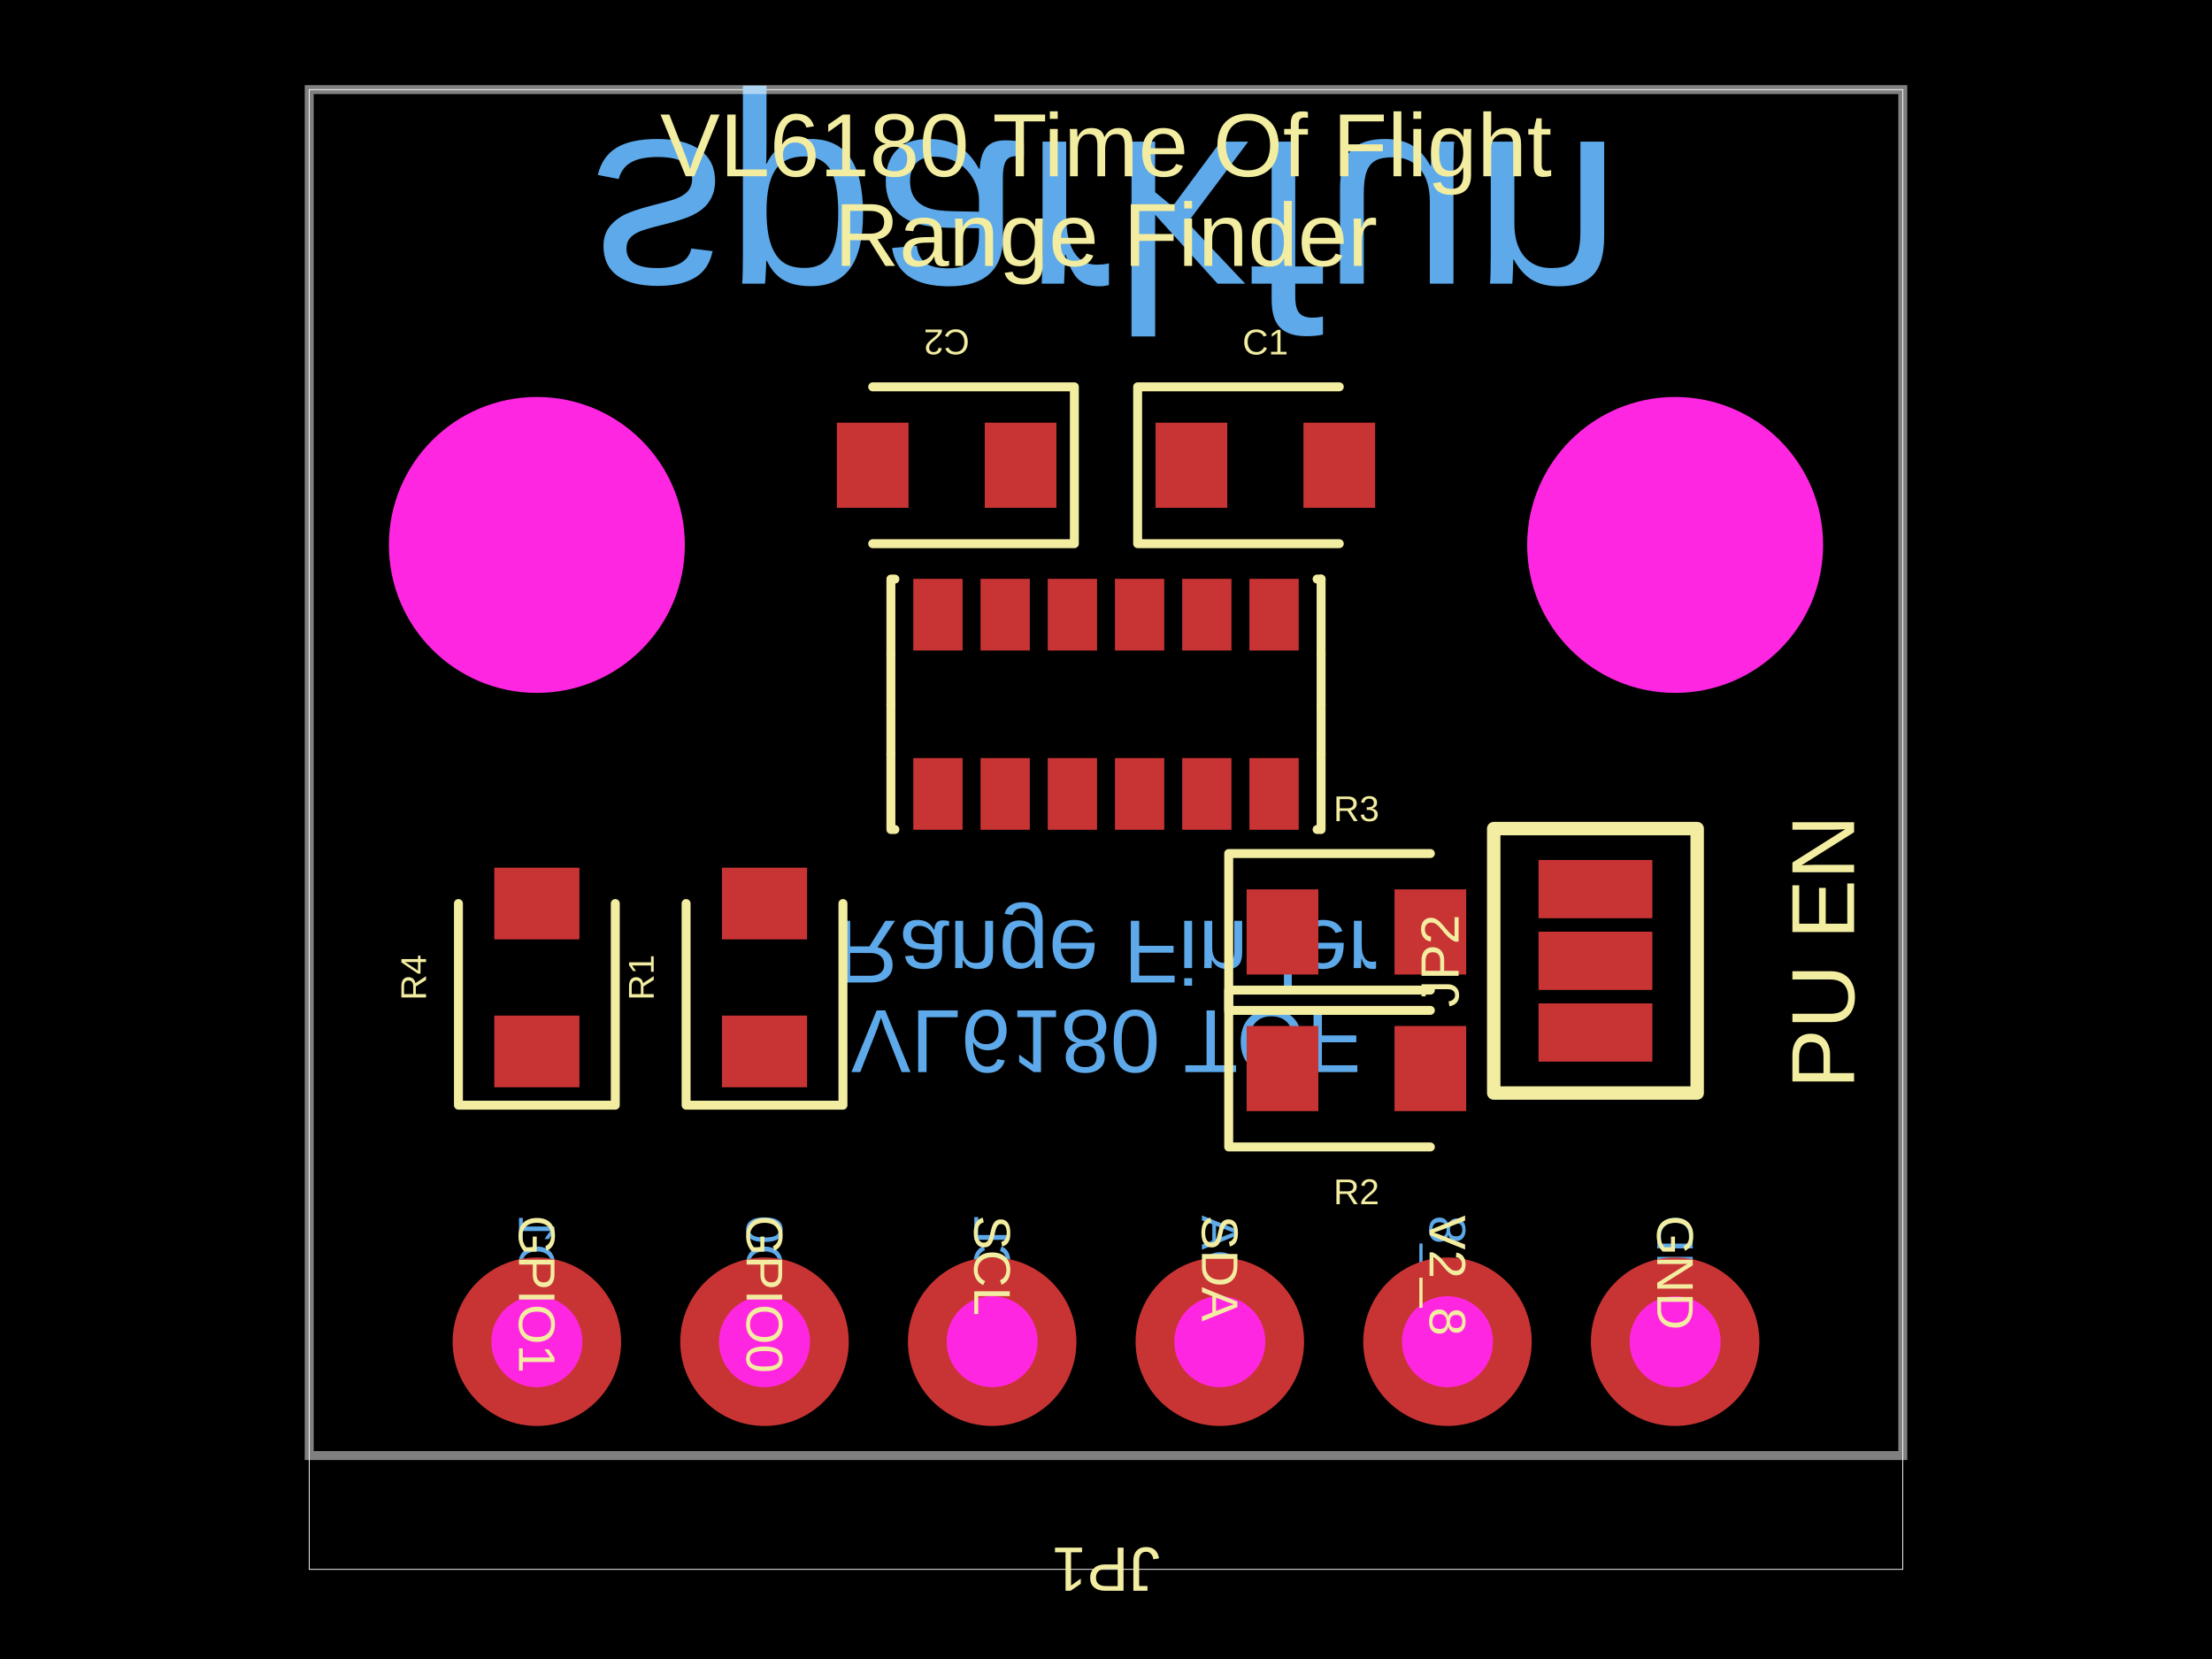
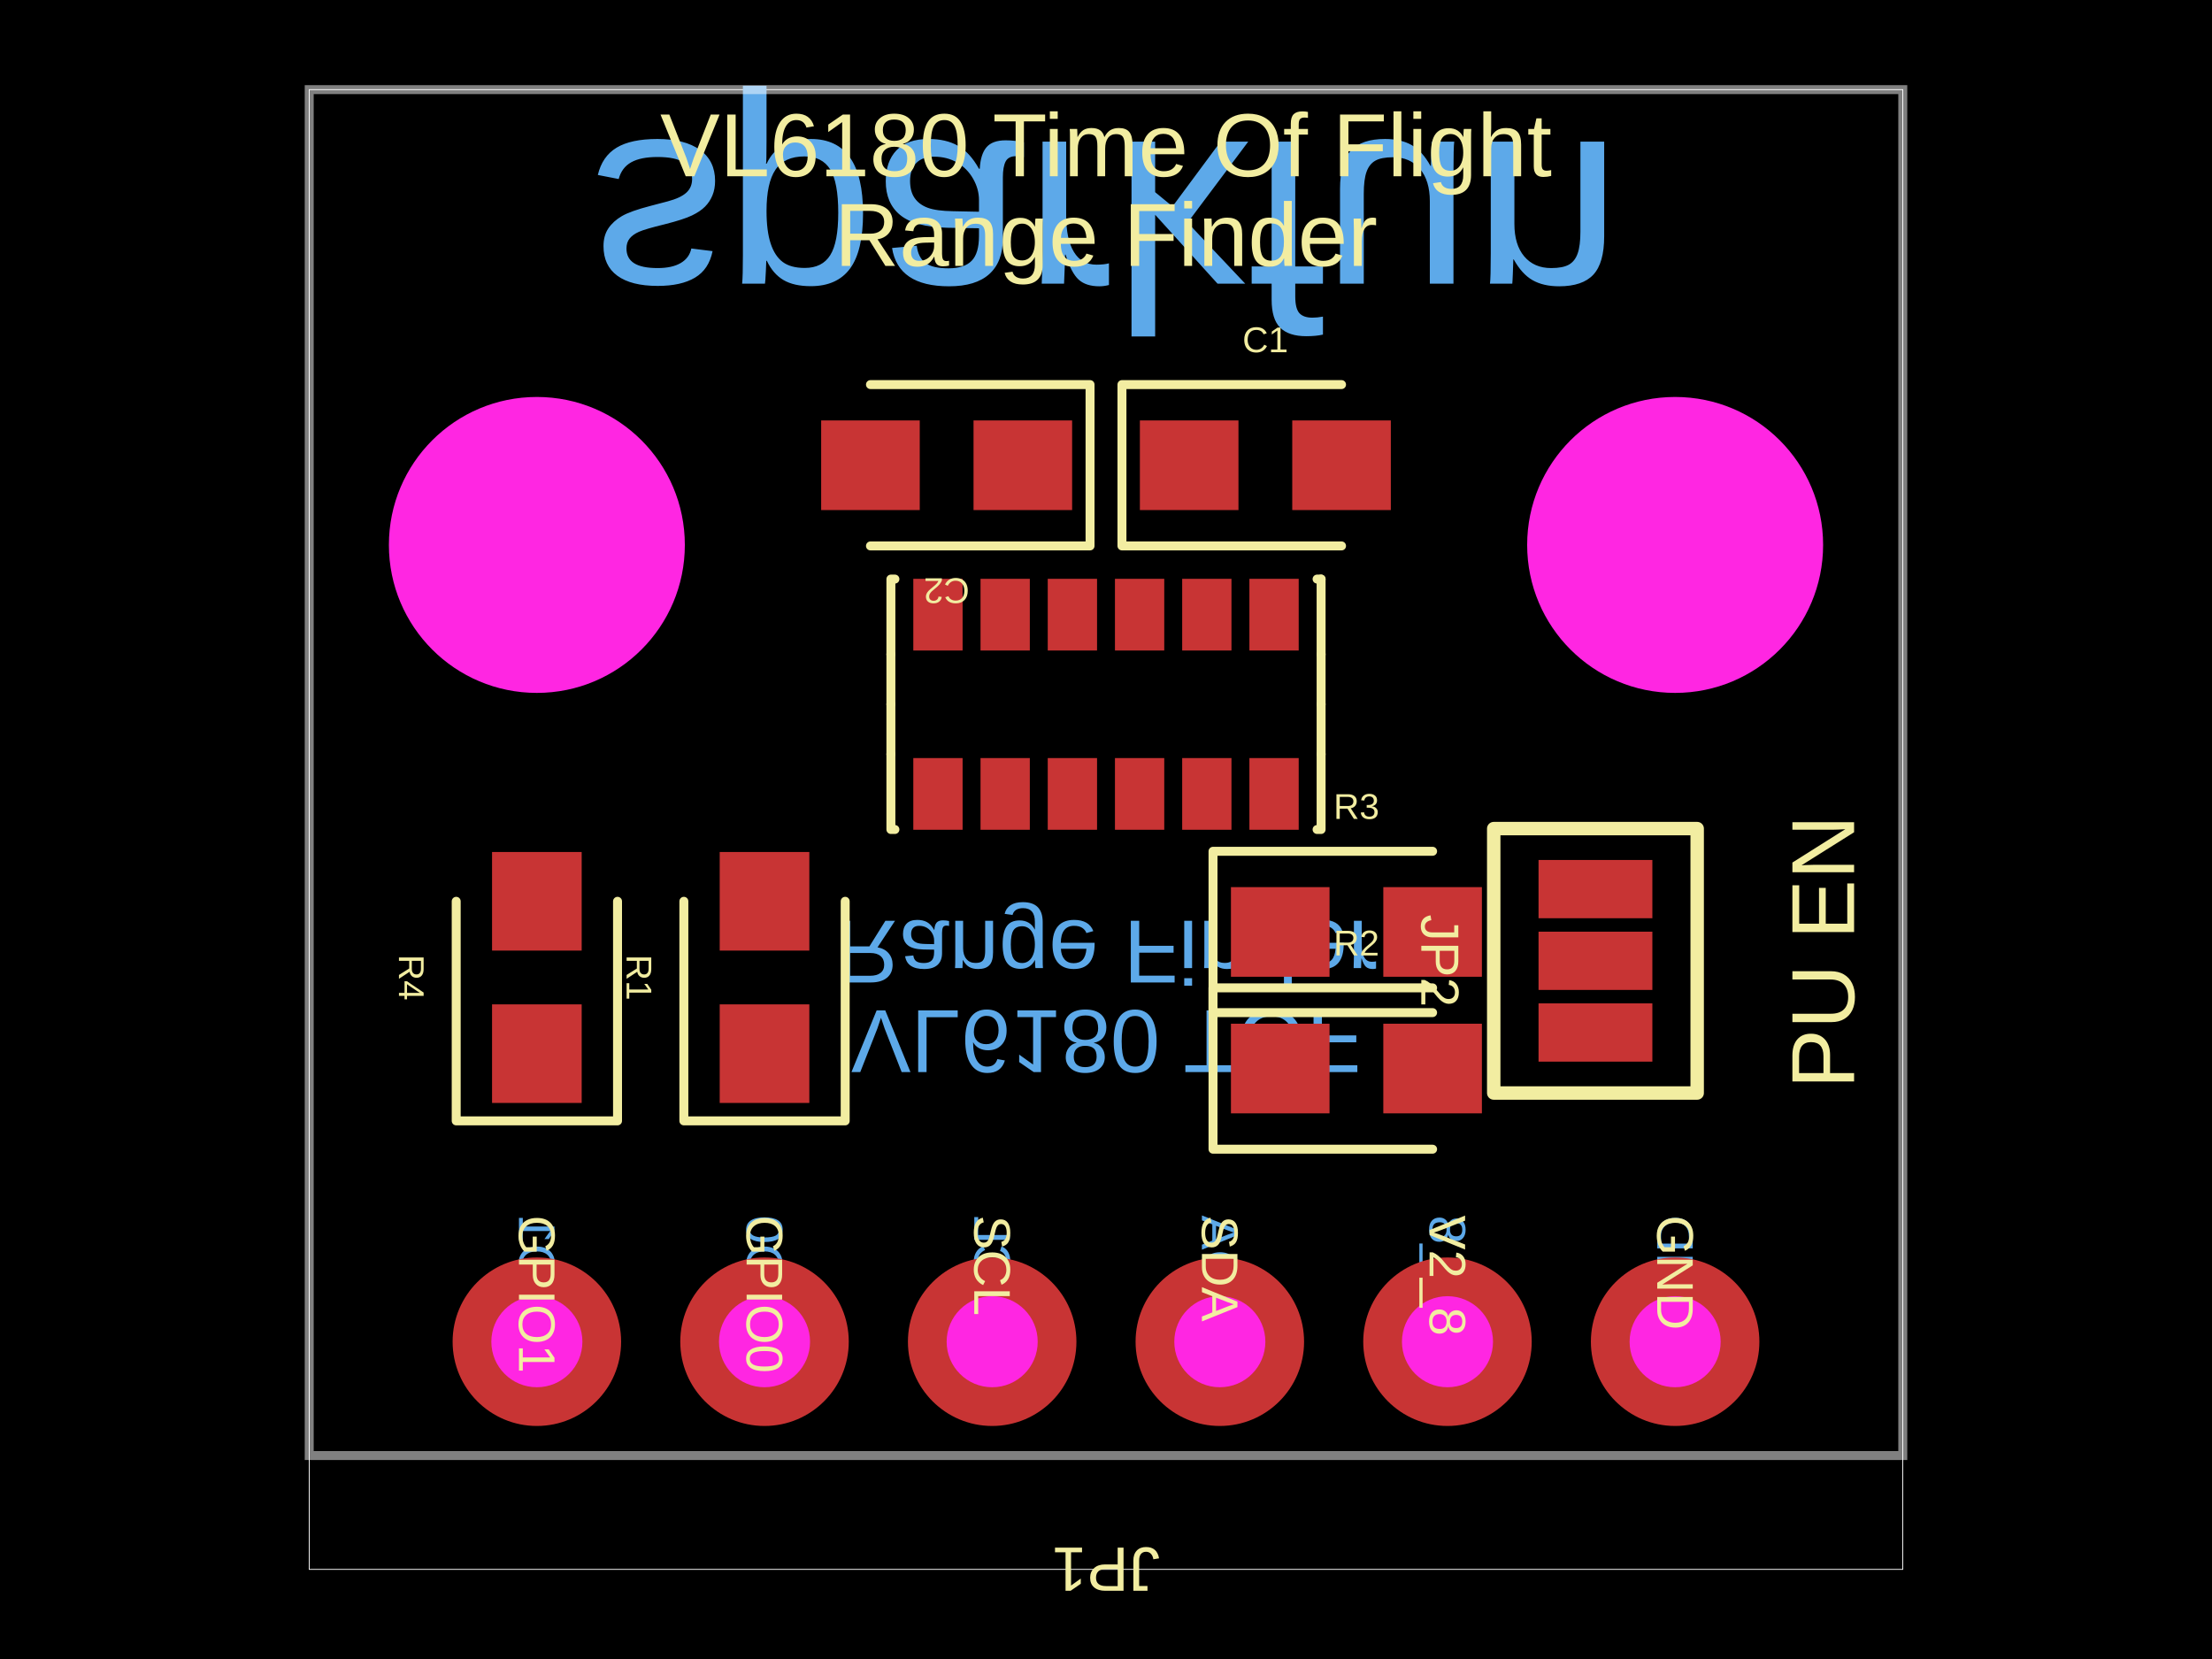
- <svg xmlns="http://www.w3.org/2000/svg" width="800" height="600" data-software-used-string="@tscircuit/core@0.0.783">
+ <svg xmlns="http://www.w3.org/2000/svg" width="800" height="600" data-software-used-string="@tscircuit/core@0.0.616">
  <style />
  <rect class="boundary" x="0" y="0" fill="#000" width="800" height="600" data-type="pcb_background" data-pcb-layer="global" />
  <rect class="pcb-boundary" fill="none" stroke="#fff" stroke-width="0.3" x="111.831" y="32.415" width="576.337" height="535.17" data-type="pcb_boundary" data-pcb-layer="global" />
  <text x="0" y="0" dx="0" dy="0" fill="#5da9e9" font-family="Arial, sans-serif" font-size="32.415" text-anchor="middle" dominant-baseline="central" transform="matrix(1,1.2246467991473532e-16,1.2246467991473532e-16,-1,400,376.6613)" class="pcb-silkscreen-text pcb-silkscreen-bottom" data-pcb-silkscreen-text-id="null" stroke="none" data-type="pcb_silkscreen_text" data-pcb-layer="bottom">VL6180 TOF</text>
  <text x="0" y="0" dx="0" dy="0" fill="#5da9e9" font-family="Arial, sans-serif" font-size="32.415" text-anchor="middle" dominant-baseline="central" transform="matrix(1,1.2246467991473532e-16,1.2246467991473532e-16,-1,400,344.2464)" class="pcb-silkscreen-text pcb-silkscreen-bottom" data-pcb-silkscreen-text-id="null" stroke="none" data-type="pcb_silkscreen_text" data-pcb-layer="bottom">Range Finder</text>
  <text x="0" y="0" dx="0" dy="0" fill="#5da9e9" font-family="Arial, sans-serif" font-size="97.245" text-anchor="middle" dominant-baseline="central" transform="matrix(1,1.2246467991473532e-16,1.2246467991473532e-16,-1,400,84.92707)" class="pcb-silkscreen-text pcb-silkscreen-bottom" data-pcb-silkscreen-text-id="null" stroke="none" data-type="pcb_silkscreen_text" data-pcb-layer="bottom">sparkfun</text>
  <text x="0" y="0" dx="0" dy="0" fill="#5da9e9" font-family="Arial, sans-serif" font-size="18.671" text-anchor="end" dominant-baseline="central" transform="matrix(1.8369701987210297e-16,-1,-1,-1.8369701987210297e-16,605.8347,439.5462)" class="pcb-silkscreen-text pcb-silkscreen-bottom" data-pcb-silkscreen-text-id="pcb_component_6" stroke="none" data-type="pcb_silkscreen_text" data-pcb-layer="bottom">GND</text>
  <text x="0" y="0" dx="0" dy="0" fill="#5da9e9" font-family="Arial, sans-serif" font-size="18.671" text-anchor="end" dominant-baseline="central" transform="matrix(1.8369701987210297e-16,-1,-1,-1.8369701987210297e-16,523.5008,439.5462)" class="pcb-silkscreen-text pcb-silkscreen-bottom" data-pcb-silkscreen-text-id="pcb_component_6" stroke="none" data-type="pcb_silkscreen_text" data-pcb-layer="bottom">V2_8</text>
  <text x="0" y="0" dx="0" dy="0" fill="#5da9e9" font-family="Arial, sans-serif" font-size="18.671" text-anchor="end" dominant-baseline="central" transform="matrix(1.8369701987210297e-16,-1,-1,-1.8369701987210297e-16,441.1669,439.5462)" class="pcb-silkscreen-text pcb-silkscreen-bottom" data-pcb-silkscreen-text-id="pcb_component_6" stroke="none" data-type="pcb_silkscreen_text" data-pcb-layer="bottom">SDA</text>
  <text x="0" y="0" dx="0" dy="0" fill="#5da9e9" font-family="Arial, sans-serif" font-size="18.671" text-anchor="end" dominant-baseline="central" transform="matrix(1.8369701987210297e-16,-1,-1,-1.8369701987210297e-16,358.8331,439.5462)" class="pcb-silkscreen-text pcb-silkscreen-bottom" data-pcb-silkscreen-text-id="pcb_component_6" stroke="none" data-type="pcb_silkscreen_text" data-pcb-layer="bottom">SCL</text>
  <text x="0" y="0" dx="0" dy="0" fill="#5da9e9" font-family="Arial, sans-serif" font-size="18.671" text-anchor="end" dominant-baseline="central" transform="matrix(1.8369701987210297e-16,-1,-1,-1.8369701987210297e-16,276.4992,439.5462)" class="pcb-silkscreen-text pcb-silkscreen-bottom" data-pcb-silkscreen-text-id="pcb_component_6" stroke="none" data-type="pcb_silkscreen_text" data-pcb-layer="bottom">GPIO0</text>
  <text x="0" y="0" dx="0" dy="0" fill="#5da9e9" font-family="Arial, sans-serif" font-size="18.671" text-anchor="end" dominant-baseline="central" transform="matrix(1.8369701987210297e-16,-1,-1,-1.8369701987210297e-16,194.1653,439.5462)" class="pcb-silkscreen-text pcb-silkscreen-bottom" data-pcb-silkscreen-text-id="pcb_component_6" stroke="none" data-type="pcb_silkscreen_text" data-pcb-layer="bottom">GPIO1</text>
  <path class="pcb-board" d="M 111.831 526.418 L 688.169 526.418 L 688.169 32.415 L 111.831 32.415 Z" fill="none" stroke="rgba(255, 255, 255, 0.5)" stroke-width="3.241" data-type="pcb_board" data-pcb-layer="board" />
  <g data-type="pcb_plated_hole" data-pcb-layer="through">
    <circle class="pcb-hole-outer" fill="rgb(200, 52, 52)" cx="605.835" cy="485.251" r="30.47" data-type="pcb_plated_hole" data-pcb-layer="top" />
    <circle class="pcb-hole-inner" fill="#FF26E2" cx="605.835" cy="485.251" r="16.467" data-type="pcb_plated_hole_drill" data-pcb-layer="drill" />
  </g>
  <g data-type="pcb_plated_hole" data-pcb-layer="through">
    <circle class="pcb-hole-outer" fill="rgb(200, 52, 52)" cx="523.501" cy="485.251" r="30.47" data-type="pcb_plated_hole" data-pcb-layer="top" />
    <circle class="pcb-hole-inner" fill="#FF26E2" cx="523.501" cy="485.251" r="16.467" data-type="pcb_plated_hole_drill" data-pcb-layer="drill" />
  </g>
  <g data-type="pcb_plated_hole" data-pcb-layer="through">
    <circle class="pcb-hole-outer" fill="rgb(200, 52, 52)" cx="441.167" cy="485.251" r="30.47" data-type="pcb_plated_hole" data-pcb-layer="top" />
    <circle class="pcb-hole-inner" fill="#FF26E2" cx="441.167" cy="485.251" r="16.467" data-type="pcb_plated_hole_drill" data-pcb-layer="drill" />
  </g>
  <g data-type="pcb_plated_hole" data-pcb-layer="through">
    <circle class="pcb-hole-outer" fill="rgb(200, 52, 52)" cx="358.833" cy="485.251" r="30.47" data-type="pcb_plated_hole" data-pcb-layer="top" />
    <circle class="pcb-hole-inner" fill="#FF26E2" cx="358.833" cy="485.251" r="16.467" data-type="pcb_plated_hole_drill" data-pcb-layer="drill" />
  </g>
  <g data-type="pcb_plated_hole" data-pcb-layer="through">
    <circle class="pcb-hole-outer" fill="rgb(200, 52, 52)" cx="276.499" cy="485.251" r="30.47" data-type="pcb_plated_hole" data-pcb-layer="top" />
    <circle class="pcb-hole-inner" fill="#FF26E2" cx="276.499" cy="485.251" r="16.467" data-type="pcb_plated_hole_drill" data-pcb-layer="drill" />
  </g>
  <g data-type="pcb_plated_hole" data-pcb-layer="through">
    <circle class="pcb-hole-outer" fill="rgb(200, 52, 52)" cx="194.165" cy="485.251" r="30.47" data-type="pcb_plated_hole" data-pcb-layer="top" />
    <circle class="pcb-hole-inner" fill="#FF26E2" cx="194.165" cy="485.251" r="16.467" data-type="pcb_plated_hole_drill" data-pcb-layer="drill" />
  </g>
-   <rect class="pcb-pad" fill="rgb(200, 52, 52)" x="261.102" y="367.293" width="30.794" height="25.932" data-type="pcb_smtpad" data-pcb-layer="top" />
-   <rect class="pcb-pad" fill="rgb(200, 52, 52)" x="261.102" y="313.809" width="30.794" height="25.932" data-type="pcb_smtpad" data-pcb-layer="top" />
-   <rect class="pcb-pad" fill="rgb(200, 52, 52)" x="450.859" y="371.053" width="25.932" height="30.794" data-type="pcb_smtpad" data-pcb-layer="top" />
-   <rect class="pcb-pad" fill="rgb(200, 52, 52)" x="504.344" y="371.053" width="25.932" height="30.794" data-type="pcb_smtpad" data-pcb-layer="top" />
-   <rect class="pcb-pad" fill="rgb(200, 52, 52)" x="450.859" y="321.653" width="25.932" height="30.794" data-type="pcb_smtpad" data-pcb-layer="top" />
-   <rect class="pcb-pad" fill="rgb(200, 52, 52)" x="504.344" y="321.653" width="25.932" height="30.794" data-type="pcb_smtpad" data-pcb-layer="top" />
-   <rect class="pcb-pad" fill="rgb(200, 52, 52)" x="178.768" y="367.293" width="30.794" height="25.932" data-type="pcb_smtpad" data-pcb-layer="top" />
-   <rect class="pcb-pad" fill="rgb(200, 52, 52)" x="178.768" y="313.809" width="30.794" height="25.932" data-type="pcb_smtpad" data-pcb-layer="top" />
+   <rect class="pcb-pad" fill="rgb(200, 52, 52)" x="260.292" y="363.241" width="32.415" height="35.656" data-type="pcb_smtpad" data-pcb-layer="top" />
+   <rect class="pcb-pad" fill="rgb(200, 52, 52)" x="260.292" y="308.136" width="32.415" height="35.656" data-type="pcb_smtpad" data-pcb-layer="top" />
+   <rect class="pcb-pad" fill="rgb(200, 52, 52)" x="445.186" y="370.243" width="35.656" height="32.415" data-type="pcb_smtpad" data-pcb-layer="top" />
+   <rect class="pcb-pad" fill="rgb(200, 52, 52)" x="500.292" y="370.243" width="35.656" height="32.415" data-type="pcb_smtpad" data-pcb-layer="top" />
+   <rect class="pcb-pad" fill="rgb(200, 52, 52)" x="445.186" y="320.843" width="35.656" height="32.415" data-type="pcb_smtpad" data-pcb-layer="top" />
+   <rect class="pcb-pad" fill="rgb(200, 52, 52)" x="500.292" y="320.843" width="35.656" height="32.415" data-type="pcb_smtpad" data-pcb-layer="top" />
+   <rect class="pcb-pad" fill="rgb(200, 52, 52)" x="177.958" y="363.241" width="32.415" height="35.656" data-type="pcb_smtpad" data-pcb-layer="top" />
+   <rect class="pcb-pad" fill="rgb(200, 52, 52)" x="177.958" y="308.136" width="32.415" height="35.656" data-type="pcb_smtpad" data-pcb-layer="top" />
  <rect class="pcb-pad" fill="rgb(200, 52, 52)" x="330.307" y="274.165" width="17.829" height="25.932" data-type="pcb_smtpad" data-pcb-layer="top" />
  <rect class="pcb-pad" fill="rgb(200, 52, 52)" x="354.62" y="274.165" width="17.829" height="25.932" data-type="pcb_smtpad" data-pcb-layer="top" />
  <rect class="pcb-pad" fill="rgb(200, 52, 52)" x="378.933" y="274.165" width="17.829" height="25.932" data-type="pcb_smtpad" data-pcb-layer="top" />
  <rect class="pcb-pad" fill="rgb(200, 52, 52)" x="403.238" y="274.165" width="17.829" height="25.932" data-type="pcb_smtpad" data-pcb-layer="top" />
  <rect class="pcb-pad" fill="rgb(200, 52, 52)" x="427.551" y="274.165" width="17.829" height="25.932" data-type="pcb_smtpad" data-pcb-layer="top" />
  <rect class="pcb-pad" fill="rgb(200, 52, 52)" x="451.865" y="274.165" width="17.829" height="25.932" data-type="pcb_smtpad" data-pcb-layer="top" />
  <rect class="pcb-pad" fill="rgb(200, 52, 52)" x="451.865" y="209.336" width="17.829" height="25.932" data-type="pcb_smtpad" data-pcb-layer="top" />
  <rect class="pcb-pad" fill="rgb(200, 52, 52)" x="427.551" y="209.336" width="17.829" height="25.932" data-type="pcb_smtpad" data-pcb-layer="top" />
  <rect class="pcb-pad" fill="rgb(200, 52, 52)" x="403.238" y="209.336" width="17.829" height="25.932" data-type="pcb_smtpad" data-pcb-layer="top" />
  <rect class="pcb-pad" fill="rgb(200, 52, 52)" x="378.933" y="209.336" width="17.829" height="25.932" data-type="pcb_smtpad" data-pcb-layer="top" />
  <rect class="pcb-pad" fill="rgb(200, 52, 52)" x="354.62" y="209.336" width="17.829" height="25.932" data-type="pcb_smtpad" data-pcb-layer="top" />
  <rect class="pcb-pad" fill="rgb(200, 52, 52)" x="330.307" y="209.336" width="17.829" height="25.932" data-type="pcb_smtpad" data-pcb-layer="top" />
  <rect class="pcb-pad" fill="rgb(200, 52, 52)" x="556.434" y="362.885" width="41.167" height="21.07" data-type="pcb_smtpad" data-pcb-layer="top" />
  <rect class="pcb-pad" fill="rgb(200, 52, 52)" x="556.434" y="336.953" width="41.167" height="21.07" data-type="pcb_smtpad" data-pcb-layer="top" />
  <rect class="pcb-pad" fill="rgb(200, 52, 52)" x="556.434" y="311.021" width="41.167" height="21.07" data-type="pcb_smtpad" data-pcb-layer="top" />
-   <rect class="pcb-pad" fill="rgb(200, 52, 52)" x="417.925" y="152.869" width="25.932" height="30.794" data-type="pcb_smtpad" data-pcb-layer="top" />
-   <rect class="pcb-pad" fill="rgb(200, 52, 52)" x="471.41" y="152.869" width="25.932" height="30.794" data-type="pcb_smtpad" data-pcb-layer="top" />
-   <rect class="pcb-pad" fill="rgb(200, 52, 52)" x="356.143" y="152.869" width="25.932" height="30.794" data-type="pcb_smtpad" data-pcb-layer="top" />
-   <rect class="pcb-pad" fill="rgb(200, 52, 52)" x="302.658" y="152.869" width="25.932" height="30.794" data-type="pcb_smtpad" data-pcb-layer="top" />
+   <rect class="pcb-pad" fill="rgb(200, 52, 52)" x="412.253" y="152.058" width="35.656" height="32.415" data-type="pcb_smtpad" data-pcb-layer="top" />
+   <rect class="pcb-pad" fill="rgb(200, 52, 52)" x="467.358" y="152.058" width="35.656" height="32.415" data-type="pcb_smtpad" data-pcb-layer="top" />
+   <rect class="pcb-pad" fill="rgb(200, 52, 52)" x="-17.828" y="-16.207" width="35.656" height="32.415" transform="translate(369.919 168.2658) rotate(-180)" data-type="pcb_smtpad" data-pcb-layer="top" />
+   <rect class="pcb-pad" fill="rgb(200, 52, 52)" x="-17.828" y="-16.207" width="35.656" height="32.415" transform="translate(314.8136 168.2658) rotate(-180)" data-type="pcb_smtpad" data-pcb-layer="top" />
  <text x="0" y="0" dx="0" dy="0" fill="#f2eda1" font-family="Arial, sans-serif" font-size="32.415" text-anchor="middle" dominant-baseline="central" transform="matrix(1,0,0,1,400,52.51216)" class="pcb-silkscreen-text pcb-silkscreen-top" data-pcb-silkscreen-text-id="null" stroke="none" data-type="pcb_silkscreen_text" data-pcb-layer="top">VL6180 Time Of Flight</text>
  <text x="0" y="0" dx="0" dy="0" fill="#f2eda1" font-family="Arial, sans-serif" font-size="32.415" text-anchor="middle" dominant-baseline="central" transform="matrix(1,0,0,1,400,84.92707)" class="pcb-silkscreen-text pcb-silkscreen-top" data-pcb-silkscreen-text-id="null" stroke="none" data-type="pcb_silkscreen_text" data-pcb-layer="top">Range Finder</text>
  <text x="0" y="0" dx="0" dy="0" fill="#f2eda1" font-family="Arial, sans-serif" font-size="32.415" text-anchor="middle" dominant-baseline="central" transform="matrix(6.123233995736766e-17,-1,1,6.123233995736766e-17,659.3193,344.2464)" class="pcb-silkscreen-text pcb-silkscreen-top" data-pcb-silkscreen-text-id="null" stroke="none" data-type="pcb_silkscreen_text" data-pcb-layer="top">PU EN</text>
-   <path class="pcb-silkscreen pcb-silkscreen-top" d="M 248.136 326.775 L 248.136 399.708 L 304.862 399.708 L 304.862 326.775" fill="none" stroke="#f2eda1" stroke-width="3.241" stroke-linecap="round" stroke-linejoin="round" data-pcb-component-id="pcb_component_0" data-pcb-silkscreen-path-id="pcb_silkscreen_path_0" data-type="pcb_silkscreen_path" data-pcb-layer="top" />
-   <text x="0" y="0" dx="0" dy="0" fill="#f2eda1" font-family="Arial, sans-serif" font-size="12.966" text-anchor="middle" dominant-baseline="central" transform="matrix(6.123233995736766e-17,-1,1,6.123233995736766e-17,231.9287,353.517)" class="pcb-silkscreen-text pcb-silkscreen-top" data-pcb-silkscreen-text-id="pcb_component_0" stroke="none" data-type="pcb_silkscreen_text" data-pcb-layer="top">R1</text>
-   <path class="pcb-silkscreen pcb-silkscreen-top" d="M 517.31 358.088 L 444.376 358.088 L 444.376 414.814 L 517.31 414.814" fill="none" stroke="#f2eda1" stroke-width="3.241" stroke-linecap="round" stroke-linejoin="round" data-pcb-component-id="pcb_component_1" data-pcb-silkscreen-path-id="pcb_silkscreen_path_1" data-type="pcb_silkscreen_path" data-pcb-layer="top" />
-   <text x="0" y="0" dx="0" dy="0" fill="#f2eda1" font-family="Arial, sans-serif" font-size="12.966" text-anchor="middle" dominant-baseline="central" transform="matrix(1,0,0,1,490.5673,431.0211)" class="pcb-silkscreen-text pcb-silkscreen-top" data-pcb-silkscreen-text-id="pcb_component_1" stroke="none" data-type="pcb_silkscreen_text" data-pcb-layer="top">R2</text>
-   <path class="pcb-silkscreen pcb-silkscreen-top" d="M 517.31 308.687 L 444.376 308.687 L 444.376 365.413 L 517.31 365.413" fill="none" stroke="#f2eda1" stroke-width="3.241" stroke-linecap="round" stroke-linejoin="round" data-pcb-component-id="pcb_component_2" data-pcb-silkscreen-path-id="pcb_silkscreen_path_2" data-type="pcb_silkscreen_path" data-pcb-layer="top" />
-   <text x="0" y="0" dx="0" dy="0" fill="#f2eda1" font-family="Arial, sans-serif" font-size="12.966" text-anchor="middle" dominant-baseline="central" transform="matrix(1,0,0,1,490.5673,292.4797)" class="pcb-silkscreen-text pcb-silkscreen-top" data-pcb-silkscreen-text-id="pcb_component_2" stroke="none" data-type="pcb_silkscreen_text" data-pcb-layer="top">R3</text>
-   <path class="pcb-silkscreen pcb-silkscreen-top" d="M 165.802 326.775 L 165.802 399.708 L 222.528 399.708 L 222.528 326.775" fill="none" stroke="#f2eda1" stroke-width="3.241" stroke-linecap="round" stroke-linejoin="round" data-pcb-component-id="pcb_component_3" data-pcb-silkscreen-path-id="pcb_silkscreen_path_3" data-type="pcb_silkscreen_path" data-pcb-layer="top" />
-   <text x="0" y="0" dx="0" dy="0" fill="#f2eda1" font-family="Arial, sans-serif" font-size="12.966" text-anchor="middle" dominant-baseline="central" transform="matrix(6.123233995736766e-17,-1,1,6.123233995736766e-17,149.5948,353.517)" class="pcb-silkscreen-text pcb-silkscreen-top" data-pcb-silkscreen-text-id="pcb_component_3" stroke="none" data-type="pcb_silkscreen_text" data-pcb-layer="top">R4</text>
+   <path class="pcb-silkscreen pcb-silkscreen-top" d="M 247.326 325.964 L 247.326 405.381 L 305.673 405.381 L 305.673 325.964" fill="none" stroke="#f2eda1" stroke-width="3.241" stroke-linecap="round" stroke-linejoin="round" data-pcb-component-id="pcb_component_0" data-pcb-silkscreen-path-id="pcb_silkscreen_path_0" data-type="pcb_silkscreen_path" data-pcb-layer="top" />
+   <text x="0" y="0" dx="0" dy="0" fill="#f2eda1" font-family="Arial, sans-serif" font-size="12.966" text-anchor="middle" dominant-baseline="central" transform="matrix(-1.8369701987210297e-16,1,-1,-1.8369701987210297e-16,231.1183,353.517)" class="pcb-silkscreen-text pcb-silkscreen-top" data-pcb-silkscreen-text-id="pcb_component_0" stroke="none" data-type="pcb_silkscreen_text" data-pcb-layer="top">R1</text>
+   <path class="pcb-silkscreen pcb-silkscreen-top" d="M 518.12 357.277 L 438.703 357.277 L 438.703 415.624 L 518.12 415.624" fill="none" stroke="#f2eda1" stroke-width="3.241" stroke-linecap="round" stroke-linejoin="round" data-pcb-component-id="pcb_component_1" data-pcb-silkscreen-path-id="pcb_silkscreen_path_1" data-type="pcb_silkscreen_path" data-pcb-layer="top" />
+   <text x="0" y="0" dx="0" dy="0" fill="#f2eda1" font-family="Arial, sans-serif" font-size="12.966" text-anchor="middle" dominant-baseline="central" transform="matrix(1,0,0,1,490.5673,341.0697)" class="pcb-silkscreen-text pcb-silkscreen-top" data-pcb-silkscreen-text-id="pcb_component_1" stroke="none" data-type="pcb_silkscreen_text" data-pcb-layer="top">R2</text>
+   <path class="pcb-silkscreen pcb-silkscreen-top" d="M 518.12 307.877 L 438.703 307.877 L 438.703 366.224 L 518.12 366.224" fill="none" stroke="#f2eda1" stroke-width="3.241" stroke-linecap="round" stroke-linejoin="round" data-pcb-component-id="pcb_component_2" data-pcb-silkscreen-path-id="pcb_silkscreen_path_2" data-type="pcb_silkscreen_path" data-pcb-layer="top" />
+   <text x="0" y="0" dx="0" dy="0" fill="#f2eda1" font-family="Arial, sans-serif" font-size="12.966" text-anchor="middle" dominant-baseline="central" transform="matrix(1,0,0,1,490.5673,291.6694)" class="pcb-silkscreen-text pcb-silkscreen-top" data-pcb-silkscreen-text-id="pcb_component_2" stroke="none" data-type="pcb_silkscreen_text" data-pcb-layer="top">R3</text>
+   <path class="pcb-silkscreen pcb-silkscreen-top" d="M 164.992 325.964 L 164.992 405.381 L 223.339 405.381 L 223.339 325.964" fill="none" stroke="#f2eda1" stroke-width="3.241" stroke-linecap="round" stroke-linejoin="round" data-pcb-component-id="pcb_component_3" data-pcb-silkscreen-path-id="pcb_silkscreen_path_3" data-type="pcb_silkscreen_path" data-pcb-layer="top" />
+   <text x="0" y="0" dx="0" dy="0" fill="#f2eda1" font-family="Arial, sans-serif" font-size="12.966" text-anchor="middle" dominant-baseline="central" transform="matrix(-1.8369701987210297e-16,1,-1,-1.8369701987210297e-16,148.7844,353.517)" class="pcb-silkscreen-text pcb-silkscreen-top" data-pcb-silkscreen-text-id="pcb_component_3" stroke="none" data-type="pcb_silkscreen_text" data-pcb-layer="top">R4</text>
  <path class="pcb-silkscreen pcb-silkscreen-top" d="M 322.204 272.772 L 322.204 300 L 323.658 300" fill="none" stroke="#f2eda1" stroke-width="3.241" stroke-linecap="round" stroke-linejoin="round" data-pcb-component-id="pcb_component_4" data-pcb-silkscreen-path-id="pcb_silkscreen_path_4" data-type="pcb_silkscreen_path" data-pcb-layer="top" />
  <path class="pcb-silkscreen pcb-silkscreen-top" d="M 477.795 209.433 L 476.341 209.433" fill="none" stroke="#f2eda1" stroke-width="3.241" stroke-linecap="round" stroke-linejoin="round" data-pcb-component-id="pcb_component_4" data-pcb-silkscreen-path-id="pcb_silkscreen_path_5" data-type="pcb_silkscreen_path" data-pcb-layer="top" />
  <path class="pcb-silkscreen pcb-silkscreen-top" d="M 477.795 272.772 L 477.795 300 L 476.341 300" fill="none" stroke="#f2eda1" stroke-width="3.241" stroke-linecap="round" stroke-linejoin="round" data-pcb-component-id="pcb_component_4" data-pcb-silkscreen-path-id="pcb_silkscreen_path_6" data-type="pcb_silkscreen_path" data-pcb-layer="top" />
  <path class="pcb-silkscreen pcb-silkscreen-top" d="M 477.795 236.661 L 477.795 209.433" fill="none" stroke="#f2eda1" stroke-width="3.241" stroke-linecap="round" stroke-linejoin="round" data-pcb-component-id="pcb_component_4" data-pcb-silkscreen-path-id="pcb_silkscreen_path_7" data-type="pcb_silkscreen_path" data-pcb-layer="top" />
  <path class="pcb-silkscreen pcb-silkscreen-top" d="M 322.204 236.661 L 322.204 209.433 L 323.658 209.433" fill="none" stroke="#f2eda1" stroke-width="3.241" stroke-linecap="round" stroke-linejoin="round" data-pcb-component-id="pcb_component_4" data-pcb-silkscreen-path-id="pcb_silkscreen_path_8" data-type="pcb_silkscreen_path" data-pcb-layer="top" />
  <path class="pcb-silkscreen pcb-silkscreen-top" d="M 477.795 254.716 L 477.795 236.661" fill="none" stroke="#f2eda1" stroke-width="3.241" stroke-linecap="round" stroke-linejoin="round" data-pcb-component-id="pcb_component_4" data-pcb-silkscreen-path-id="pcb_silkscreen_path_9" data-type="pcb_silkscreen_path" data-pcb-layer="top" />
  <path class="pcb-silkscreen pcb-silkscreen-top" d="M 477.795 254.716 L 477.795 272.772" fill="none" stroke="#f2eda1" stroke-width="3.241" stroke-linecap="round" stroke-linejoin="round" data-pcb-component-id="pcb_component_4" data-pcb-silkscreen-path-id="pcb_silkscreen_path_10" data-type="pcb_silkscreen_path" data-pcb-layer="top" />
  <path class="pcb-silkscreen pcb-silkscreen-top" d="M 322.204 254.716 L 322.204 272.772" fill="none" stroke="#f2eda1" stroke-width="3.241" stroke-linecap="round" stroke-linejoin="round" data-pcb-component-id="pcb_component_4" data-pcb-silkscreen-path-id="pcb_silkscreen_path_11" data-type="pcb_silkscreen_path" data-pcb-layer="top" />
  <path class="pcb-silkscreen pcb-silkscreen-top" d="M 322.204 254.716 L 322.204 236.661" fill="none" stroke="#f2eda1" stroke-width="3.241" stroke-linecap="round" stroke-linejoin="round" data-pcb-component-id="pcb_component_4" data-pcb-silkscreen-path-id="pcb_silkscreen_path_12" data-type="pcb_silkscreen_path" data-pcb-layer="top" />
  <path class="pcb-silkscreen pcb-silkscreen-top" d="M 613.809 395.3 L 613.809 299.676 L 540.227 299.676 L 540.227 395.3 L 613.809 395.3 Z" fill="none" stroke="#f2eda1" stroke-width="4.862" stroke-linecap="round" stroke-linejoin="round" data-pcb-component-id="pcb_component_5" data-pcb-silkscreen-path-id="pcb_silkscreen_path_13" data-type="pcb_silkscreen_path" data-pcb-layer="top" />
-   <text x="0" y="0" dx="0" dy="0" fill="#f2eda1" font-family="Arial, sans-serif" font-size="19.449" text-anchor="middle" dominant-baseline="central" transform="matrix(6.123233995736766e-17,-1,1,6.123233995736766e-17,520.778,347.4878)" class="pcb-silkscreen-text pcb-silkscreen-top" data-pcb-silkscreen-text-id="pcb_component_5" stroke="none" data-type="pcb_silkscreen_text" data-pcb-layer="top">JP2</text>
+   <text x="0" y="0" dx="0" dy="0" fill="#f2eda1" font-family="Arial, sans-serif" font-size="19.449" text-anchor="middle" dominant-baseline="central" transform="matrix(-1.8369701987210297e-16,1,-1,-1.8369701987210297e-16,520.778,347.4878)" class="pcb-silkscreen-text pcb-silkscreen-top" data-pcb-silkscreen-text-id="pcb_component_5" stroke="none" data-type="pcb_silkscreen_text" data-pcb-layer="top">JP2</text>
  <text x="0" y="0" dx="0" dy="0" fill="#f2eda1" font-family="Arial, sans-serif" font-size="18.671" text-anchor="start" dominant-baseline="central" transform="matrix(-1.8369701987210297e-16,1,-1,-1.8369701987210297e-16,605.8347,439.5462)" class="pcb-silkscreen-text pcb-silkscreen-top" data-pcb-silkscreen-text-id="pcb_component_6" stroke="none" data-type="pcb_silkscreen_text" data-pcb-layer="top">GND</text>
  <text x="0" y="0" dx="0" dy="0" fill="#f2eda1" font-family="Arial, sans-serif" font-size="18.671" text-anchor="start" dominant-baseline="central" transform="matrix(-1.8369701987210297e-16,1,-1,-1.8369701987210297e-16,523.5008,439.5462)" class="pcb-silkscreen-text pcb-silkscreen-top" data-pcb-silkscreen-text-id="pcb_component_6" stroke="none" data-type="pcb_silkscreen_text" data-pcb-layer="top">V2_8</text>
  <text x="0" y="0" dx="0" dy="0" fill="#f2eda1" font-family="Arial, sans-serif" font-size="18.671" text-anchor="start" dominant-baseline="central" transform="matrix(-1.8369701987210297e-16,1,-1,-1.8369701987210297e-16,441.1669,439.5462)" class="pcb-silkscreen-text pcb-silkscreen-top" data-pcb-silkscreen-text-id="pcb_component_6" stroke="none" data-type="pcb_silkscreen_text" data-pcb-layer="top">SDA</text>
  <text x="0" y="0" dx="0" dy="0" fill="#f2eda1" font-family="Arial, sans-serif" font-size="18.671" text-anchor="start" dominant-baseline="central" transform="matrix(-1.8369701987210297e-16,1,-1,-1.8369701987210297e-16,358.8331,439.5462)" class="pcb-silkscreen-text pcb-silkscreen-top" data-pcb-silkscreen-text-id="pcb_component_6" stroke="none" data-type="pcb_silkscreen_text" data-pcb-layer="top">SCL</text>
  <text x="0" y="0" dx="0" dy="0" fill="#f2eda1" font-family="Arial, sans-serif" font-size="18.671" text-anchor="start" dominant-baseline="central" transform="matrix(-1.8369701987210297e-16,1,-1,-1.8369701987210297e-16,276.4992,439.5462)" class="pcb-silkscreen-text pcb-silkscreen-top" data-pcb-silkscreen-text-id="pcb_component_6" stroke="none" data-type="pcb_silkscreen_text" data-pcb-layer="top">GPIO0</text>
  <text x="0" y="0" dx="0" dy="0" fill="#f2eda1" font-family="Arial, sans-serif" font-size="18.671" text-anchor="start" dominant-baseline="central" transform="matrix(-1.8369701987210297e-16,1,-1,-1.8369701987210297e-16,194.1653,439.5462)" class="pcb-silkscreen-text pcb-silkscreen-top" data-pcb-silkscreen-text-id="pcb_component_6" stroke="none" data-type="pcb_silkscreen_text" data-pcb-layer="top">GPIO1</text>
  <text x="0" y="0" dx="0" dy="0" fill="#f2eda1" font-family="Arial, sans-serif" font-size="22.69" text-anchor="middle" dominant-baseline="central" transform="matrix(-1,-1.2246467991473532e-16,1.2246467991473532e-16,-1,400,567.5851)" class="pcb-silkscreen-text pcb-silkscreen-top" data-pcb-silkscreen-text-id="pcb_component_6" stroke="none" data-type="pcb_silkscreen_text" data-pcb-layer="top">JP1</text>
-   <path class="pcb-silkscreen pcb-silkscreen-top" d="M 484.376 139.903 L 411.442 139.903 L 411.442 196.629 L 484.376 196.629" fill="none" stroke="#f2eda1" stroke-width="3.241" stroke-linecap="round" stroke-linejoin="round" data-pcb-component-id="pcb_component_7" data-pcb-silkscreen-path-id="pcb_silkscreen_path_14" data-type="pcb_silkscreen_path" data-pcb-layer="top" />
-   <text x="0" y="0" dx="0" dy="0" fill="#f2eda1" font-family="Arial, sans-serif" font-size="12.966" text-anchor="middle" dominant-baseline="central" transform="matrix(1,0,0,1,457.6337,123.6953)" class="pcb-silkscreen-text pcb-silkscreen-top" data-pcb-silkscreen-text-id="pcb_component_7" stroke="none" data-type="pcb_silkscreen_text" data-pcb-layer="top">C1</text>
-   <path class="pcb-silkscreen pcb-silkscreen-top" d="M 315.624 196.629 L 388.558 196.629 L 388.558 139.903 L 315.624 139.903" fill="none" stroke="#f2eda1" stroke-width="3.241" stroke-linecap="round" stroke-linejoin="round" data-pcb-component-id="pcb_component_8" data-pcb-silkscreen-path-id="pcb_silkscreen_path_15" data-type="pcb_silkscreen_path" data-pcb-layer="top" />
-   <text x="0" y="0" dx="0" dy="0" fill="#f2eda1" font-family="Arial, sans-serif" font-size="12.966" text-anchor="middle" dominant-baseline="central" transform="matrix(-1,-1.2246467991473532e-16,1.2246467991473532e-16,-1,342.3663,123.6953)" class="pcb-silkscreen-text pcb-silkscreen-top" data-pcb-silkscreen-text-id="pcb_component_8" stroke="none" data-type="pcb_silkscreen_text" data-pcb-layer="top">C2</text>
+   <path class="pcb-silkscreen pcb-silkscreen-top" d="M 485.186 139.092 L 405.77 139.092 L 405.77 197.439 L 485.186 197.439" fill="none" stroke="#f2eda1" stroke-width="3.241" stroke-linecap="round" stroke-linejoin="round" data-pcb-component-id="pcb_component_7" data-pcb-silkscreen-path-id="pcb_silkscreen_path_14" data-type="pcb_silkscreen_path" data-pcb-layer="top" />
+   <text x="0" y="0" dx="0" dy="0" fill="#f2eda1" font-family="Arial, sans-serif" font-size="12.966" text-anchor="middle" dominant-baseline="central" transform="matrix(1,0,0,1,457.6337,122.8849)" class="pcb-silkscreen-text pcb-silkscreen-top" data-pcb-silkscreen-text-id="pcb_component_7" stroke="none" data-type="pcb_silkscreen_text" data-pcb-layer="top">C1</text>
+   <path class="pcb-silkscreen pcb-silkscreen-top" d="M 314.814 197.439 L 394.23 197.439 L 394.23 139.092 L 314.814 139.092" fill="none" stroke="#f2eda1" stroke-width="3.241" stroke-linecap="round" stroke-linejoin="round" data-pcb-component-id="pcb_component_8" data-pcb-silkscreen-path-id="pcb_silkscreen_path_15" data-type="pcb_silkscreen_path" data-pcb-layer="top" />
+   <text x="0" y="0" dx="0" dy="0" fill="#f2eda1" font-family="Arial, sans-serif" font-size="12.966" text-anchor="middle" dominant-baseline="central" transform="matrix(-1,-1.2246467991473532e-16,1.2246467991473532e-16,-1,342.3663,213.6467)" class="pcb-silkscreen-text pcb-silkscreen-top" data-pcb-silkscreen-text-id="pcb_component_8" stroke="none" data-type="pcb_silkscreen_text" data-pcb-layer="top">C2</text>
  <circle class="pcb-hole" cx="194.165" cy="197.083" r="53.517" fill="#FF26E2" data-type="pcb_hole" data-pcb-layer="drill" />
  <circle class="pcb-hole" cx="605.835" cy="197.083" r="53.517" fill="#FF26E2" data-type="pcb_hole" data-pcb-layer="drill" />
</svg>
